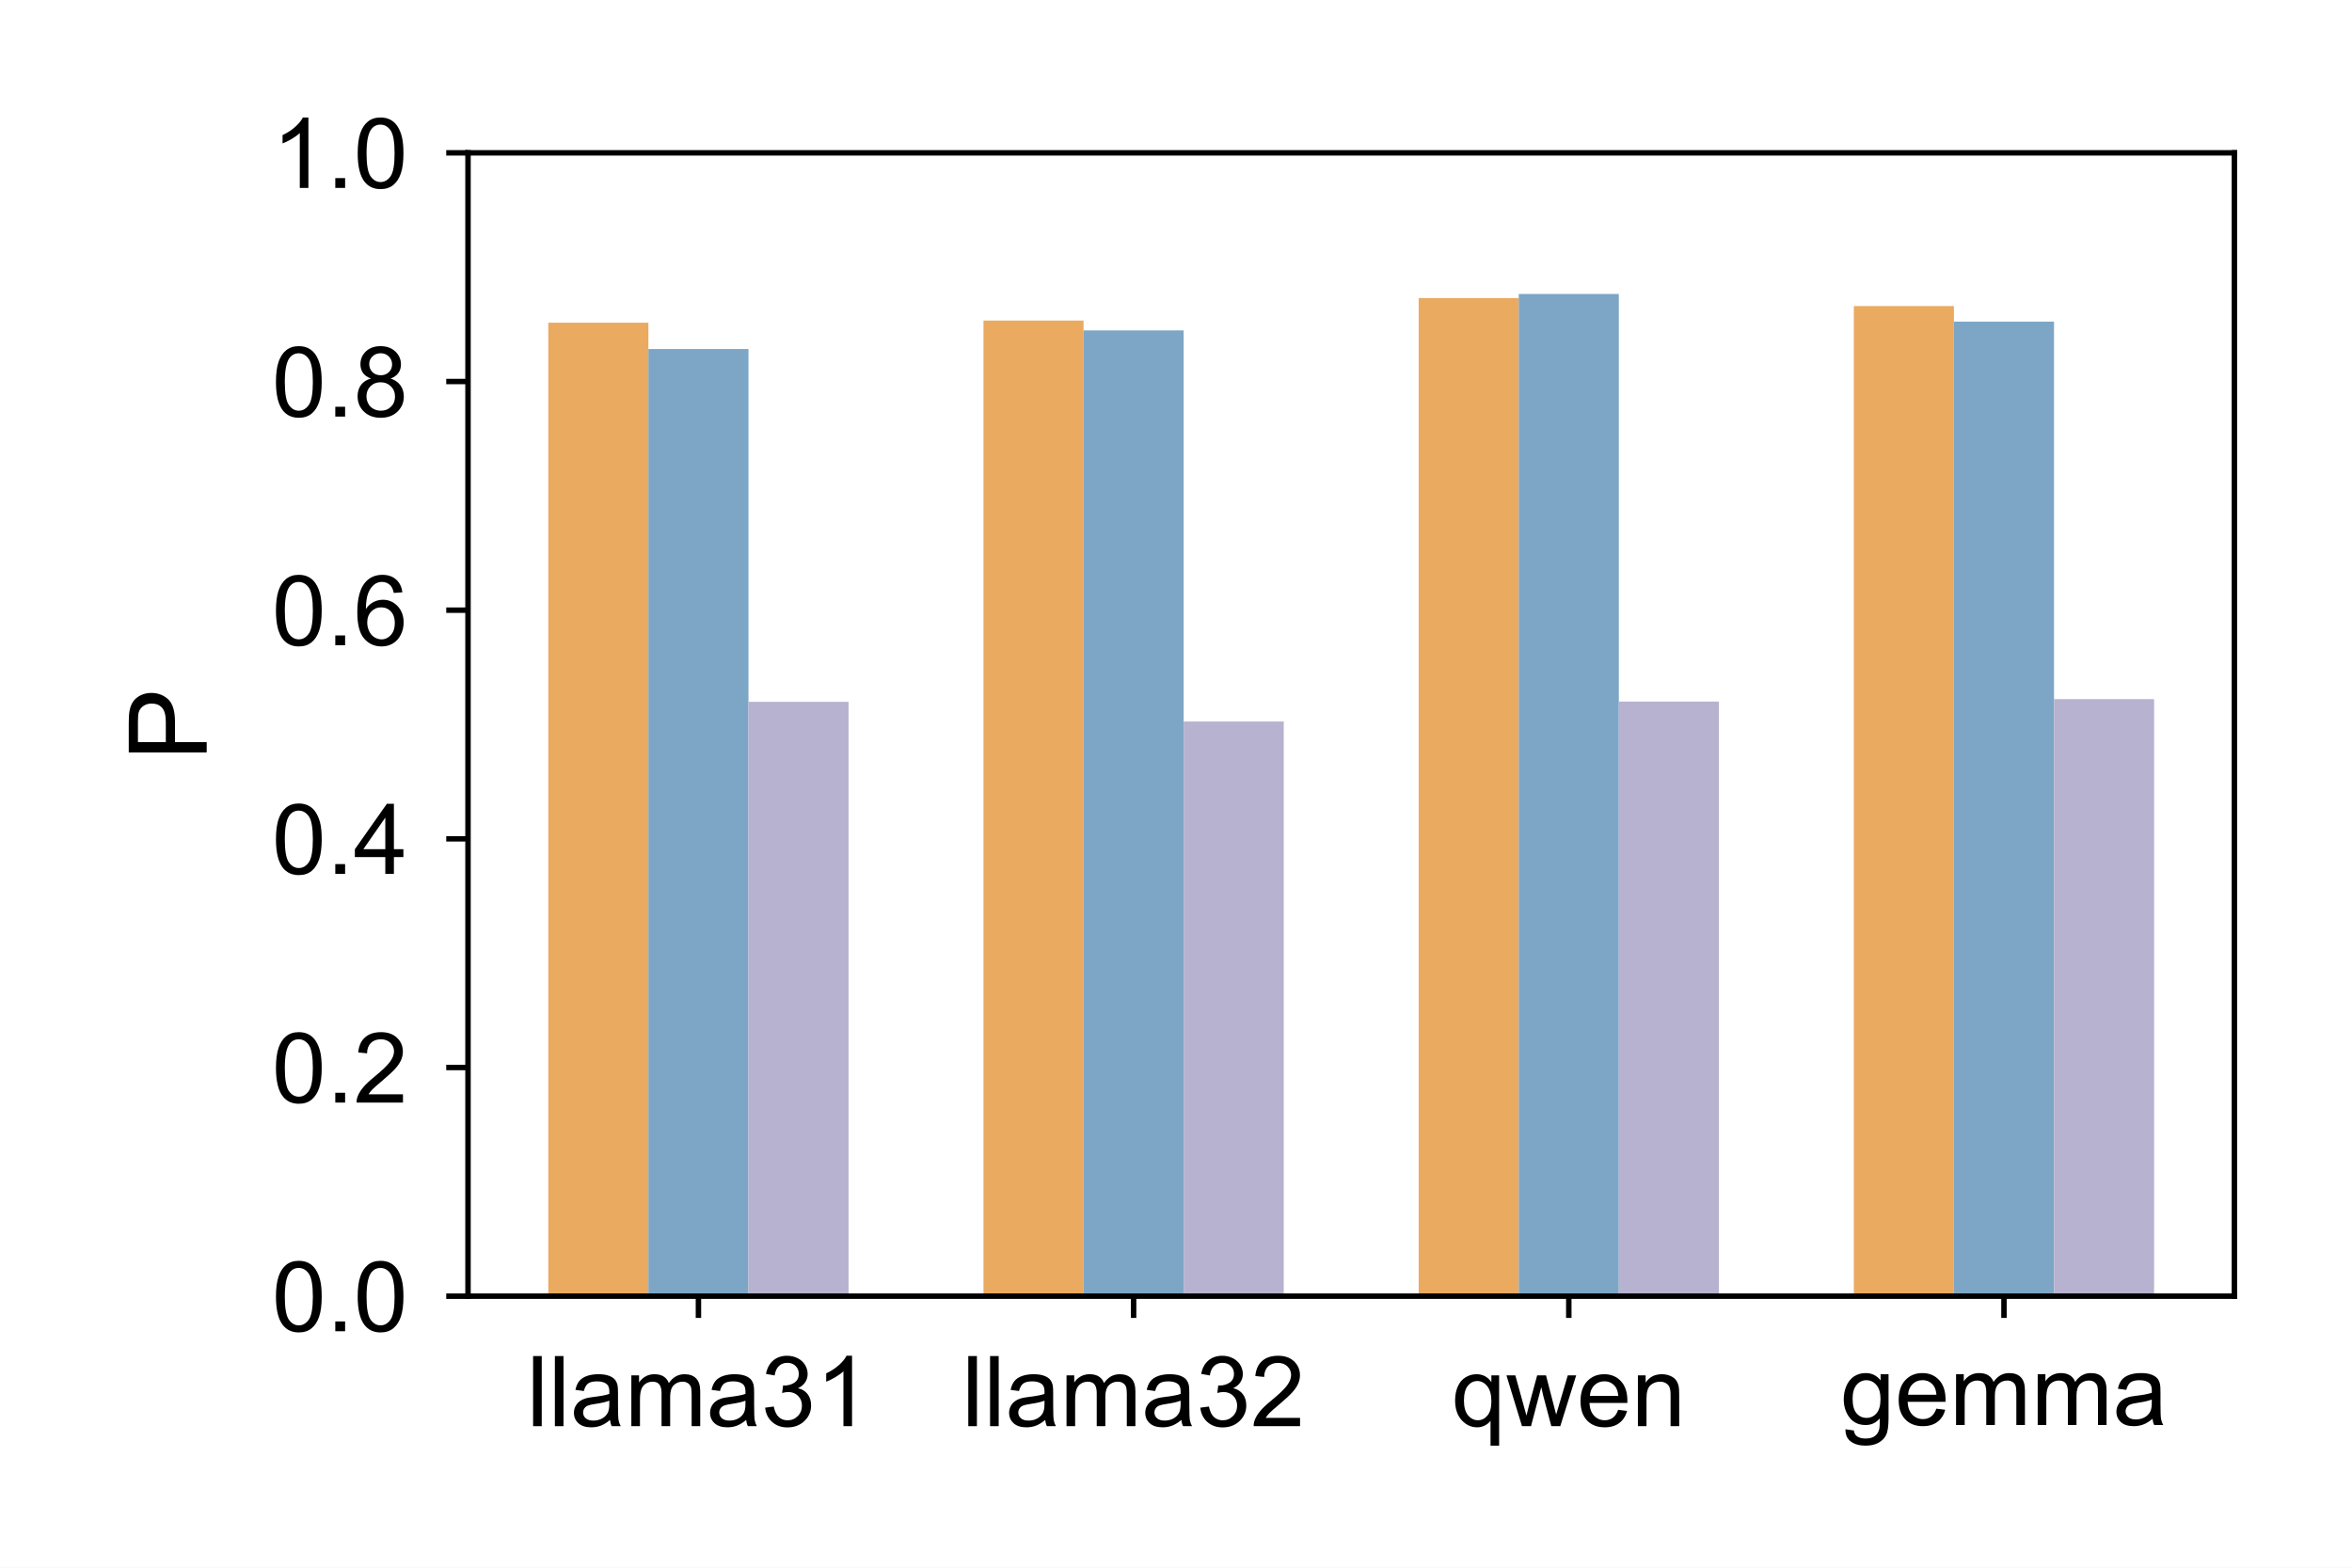
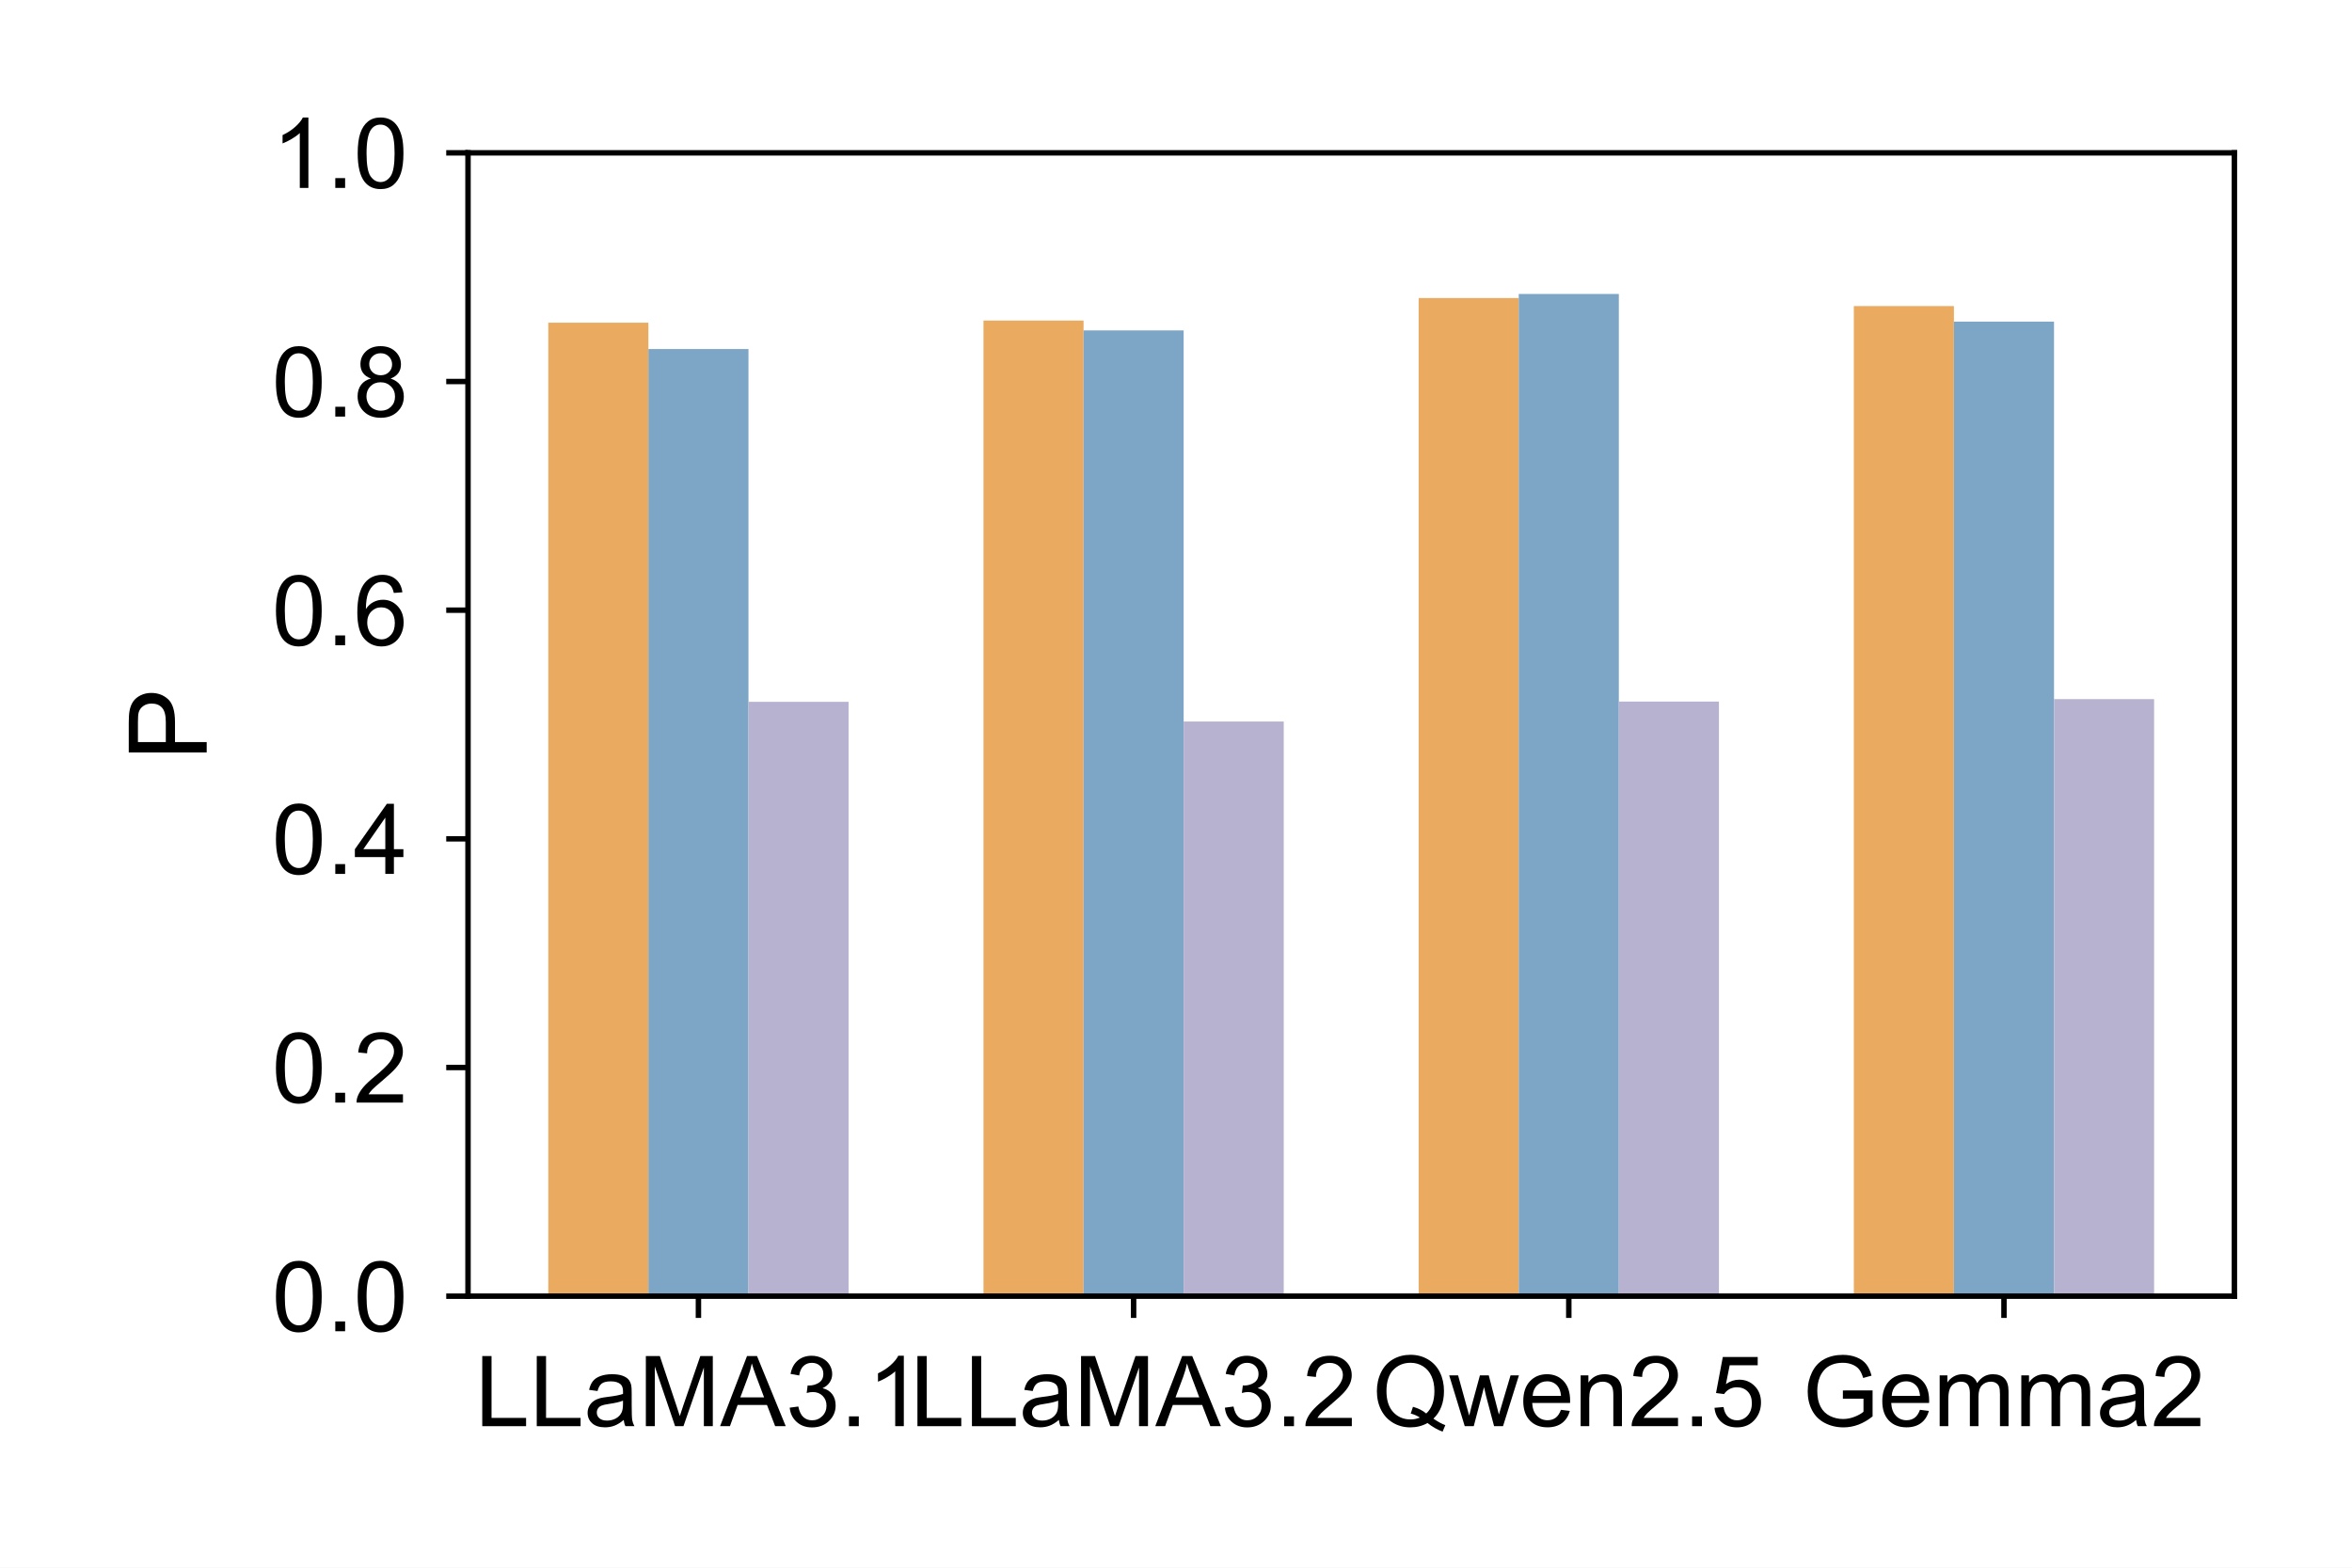
<svg xmlns="http://www.w3.org/2000/svg" xmlns:xlink="http://www.w3.org/1999/xlink" width="216pt" height="144pt" viewBox="0 0 216 144" version="1.1">
  <defs>
    <style type="text/css">*{stroke-linejoin: round; stroke-linecap: butt}</style>
  </defs>
  <g id="figure_1">
    <g id="patch_1">
      <path d="M 0 144  L 216 144  L 216 0  L 0 0  z " style="fill: #ffffff" />
    </g>
    <g id="axes_1">
      <g id="patch_2">
        <path d="M 42.98 119.06  L 205.2 119.06  L 205.2 14.04  L 42.98 14.04  z " style="fill: #ffffff" />
      </g>
      <g id="patch_3">
-         <path d="M 50.354 119.06  L 59.546 119.06  L 59.546 29.64  L 50.354 29.64  z " clip-path="url(#pb2148afb2d)" style="fill: #eaaa60" />
+         <path d="M 50.354 119.06  L 59.546 119.06  L 59.546 29.64  L 50.354 29.64  z " clip-path="url(#p637b7a16ba)" style="fill: #eaaa60" />
      </g>
      <g id="patch_4">
-         <path d="M 90.319 119.06  L 99.511 119.06  L 99.511 29.447  L 90.319 29.447  z " clip-path="url(#pb2148afb2d)" style="fill: #eaaa60" />
+         <path d="M 90.319 119.06  L 99.511 119.06  L 99.511 29.447  L 90.319 29.447  z " clip-path="url(#p637b7a16ba)" style="fill: #eaaa60" />
      </g>
      <g id="patch_5">
-         <path d="M 130.285 119.06  L 139.477 119.06  L 139.477 27.375  L 130.285 27.375  z " clip-path="url(#pb2148afb2d)" style="fill: #eaaa60" />
+         <path d="M 130.285 119.06  L 139.477 119.06  L 139.477 27.375  L 130.285 27.375  z " clip-path="url(#p637b7a16ba)" style="fill: #eaaa60" />
      </g>
      <g id="patch_6">
-         <path d="M 170.25 119.06  L 179.442 119.06  L 179.442 28.115  L 170.25 28.115  z " clip-path="url(#pb2148afb2d)" style="fill: #eaaa60" />
+         <path d="M 170.25 119.06  L 179.442 119.06  L 179.442 28.115  L 170.25 28.115  z " clip-path="url(#p637b7a16ba)" style="fill: #eaaa60" />
      </g>
      <g id="patch_7">
-         <path d="M 59.546 119.06  L 68.738 119.06  L 68.738 32.059  L 59.546 32.059  z " clip-path="url(#pb2148afb2d)" style="fill: #7da6c6" />
+         <path d="M 59.546 119.06  L 68.738 119.06  L 68.738 32.059  L 59.546 32.059  z " clip-path="url(#p637b7a16ba)" style="fill: #7da6c6" />
      </g>
      <g id="patch_8">
-         <path d="M 99.511 119.06  L 108.703 119.06  L 108.703 30.351  L 99.511 30.351  z " clip-path="url(#pb2148afb2d)" style="fill: #7da6c6" />
+         <path d="M 99.511 119.06  L 108.703 119.06  L 108.703 30.351  L 99.511 30.351  z " clip-path="url(#p637b7a16ba)" style="fill: #7da6c6" />
      </g>
      <g id="patch_9">
-         <path d="M 139.477 119.06  L 148.669 119.06  L 148.669 27.005  L 139.477 27.005  z " clip-path="url(#pb2148afb2d)" style="fill: #7da6c6" />
+         <path d="M 139.477 119.06  L 148.669 119.06  L 148.669 27.005  L 139.477 27.005  z " clip-path="url(#p637b7a16ba)" style="fill: #7da6c6" />
      </g>
      <g id="patch_10">
-         <path d="M 179.442 119.06  L 188.634 119.06  L 188.634 29.545  L 179.442 29.545  z " clip-path="url(#pb2148afb2d)" style="fill: #7da6c6" />
+         <path d="M 179.442 119.06  L 188.634 119.06  L 188.634 29.545  L 179.442 29.545  z " clip-path="url(#p637b7a16ba)" style="fill: #7da6c6" />
      </g>
      <g id="patch_11">
-         <path d="M 68.738 119.06  L 77.93 119.06  L 77.93 64.464  L 68.738 64.464  z " clip-path="url(#pb2148afb2d)" style="fill: #b7b2d0" />
+         <path d="M 68.738 119.06  L 77.93 119.06  L 77.93 64.464  L 68.738 64.464  z " clip-path="url(#p637b7a16ba)" style="fill: #b7b2d0" />
      </g>
      <g id="patch_12">
-         <path d="M 108.703 119.06  L 117.895 119.06  L 117.895 66.276  L 108.703 66.276  z " clip-path="url(#pb2148afb2d)" style="fill: #b7b2d0" />
+         <path d="M 108.703 119.06  L 117.895 119.06  L 117.895 66.276  L 108.703 66.276  z " clip-path="url(#p637b7a16ba)" style="fill: #b7b2d0" />
      </g>
      <g id="patch_13">
-         <path d="M 148.669 119.06  L 157.861 119.06  L 157.861 64.445  L 148.669 64.445  z " clip-path="url(#pb2148afb2d)" style="fill: #b7b2d0" />
+         <path d="M 148.669 119.06  L 157.861 119.06  L 157.861 64.445  L 148.669 64.445  z " clip-path="url(#p637b7a16ba)" style="fill: #b7b2d0" />
      </g>
      <g id="patch_14">
-         <path d="M 188.634 119.06  L 197.826 119.06  L 197.826 64.22  L 188.634 64.22  z " clip-path="url(#pb2148afb2d)" style="fill: #b7b2d0" />
+         <path d="M 188.634 119.06  L 197.826 119.06  L 197.826 64.22  L 188.634 64.22  z " clip-path="url(#p637b7a16ba)" style="fill: #b7b2d0" />
      </g>
      <g id="matplotlib.axis_1">
        <g id="xtick_1">
          <g id="line2d_1">
            <defs>
-               <path id="mcaa8eba01c" d="M 0 0  L 0 2  " style="stroke: #000000; stroke-width: 0.5" />
+               <path id="m341634def6" d="M 0 0  L 0 2  " style="stroke: #000000; stroke-width: 0.5" />
            </defs>
            <g>
-               <use xlink:href="#mcaa8eba01c" x="64.142" y="119.06" style="stroke: #000000; stroke-width: 0.5" />
+               <use xlink:href="#m341634def6" x="64.142" y="119.06" style="stroke: #000000; stroke-width: 0.5" />
            </g>
          </g>
          <g id="text_1">
-             <g transform="translate(48.384 131.002) scale(0.09 -0.09)">
-               <defs>
-                 <path id="ArialMT-6c" d="M 409 0  L 409 4581  L 972 4581  L 972 0  L 409 0  z " transform="scale(0.015625)" />
+             <g transform="translate(43.62947 131.002) scale(0.09 -0.09)">
+               <defs>
+                 <path id="ArialMT-4c" d="M 469 0  L 469 4581  L 1075 4581  L 1075 541  L 3331 541  L 3331 0  L 469 0  z " transform="scale(0.015625)" />
                <path id="ArialMT-61" d="M 2588 409  Q 2275 144 1986 34  Q 1697 -75 1366 -75  Q 819 -75 525 192  Q 231 459 231 875  Q 231 1119 342 1320  Q 453 1522 633 1644  Q 813 1766 1038 1828  Q 1203 1872 1538 1913  Q 2219 1994 2541 2106  Q 2544 2222 2544 2253  Q 2544 2597 2384 2738  Q 2169 2928 1744 2928  Q 1347 2928 1158 2789  Q 969 2650 878 2297  L 328 2372  Q 403 2725 575 2942  Q 747 3159 1072 3276  Q 1397 3394 1825 3394  Q 2250 3394 2515 3294  Q 2781 3194 2906 3042  Q 3031 2891 3081 2659  Q 3109 2516 3109 2141  L 3109 1391  Q 3109 606 3145 398  Q 3181 191 3288 0  L 2700 0  Q 2613 175 2588 409  z M 2541 1666  Q 2234 1541 1622 1453  Q 1275 1403 1131 1340  Q 988 1278 909 1158  Q 831 1038 831 891  Q 831 666 1001 516  Q 1172 366 1500 366  Q 1825 366 2078 508  Q 2331 650 2450 897  Q 2541 1088 2541 1459  L 2541 1666  z " transform="scale(0.015625)" />
-                 <path id="ArialMT-6d" d="M 422 0  L 422 3319  L 925 3319  L 925 2853  Q 1081 3097 1340 3245  Q 1600 3394 1931 3394  Q 2300 3394 2536 3241  Q 2772 3088 2869 2813  Q 3263 3394 3894 3394  Q 4388 3394 4653 3120  Q 4919 2847 4919 2278  L 4919 0  L 4359 0  L 4359 2091  Q 4359 2428 4304 2576  Q 4250 2725 4106 2815  Q 3963 2906 3769 2906  Q 3419 2906 3187 2673  Q 2956 2441 2956 1928  L 2956 0  L 2394 0  L 2394 2156  Q 2394 2531 2256 2718  Q 2119 2906 1806 2906  Q 1569 2906 1367 2781  Q 1166 2656 1075 2415  Q 984 2175 984 1722  L 984 0  L 422 0  z " transform="scale(0.015625)" />
+                 <path id="ArialMT-4d" d="M 475 0  L 475 4581  L 1388 4581  L 2472 1338  Q 2622 884 2691 659  Q 2769 909 2934 1394  L 4031 4581  L 4847 4581  L 4847 0  L 4263 0  L 4263 3834  L 2931 0  L 2384 0  L 1059 3900  L 1059 0  L 475 0  z " transform="scale(0.015625)" />
+                 <path id="ArialMT-41" d="M -9 0  L 1750 4581  L 2403 4581  L 4278 0  L 3588 0  L 3053 1388  L 1138 1388  L 634 0  L -9 0  z M 1313 1881  L 2866 1881  L 2388 3150  Q 2169 3728 2063 4100  Q 1975 3659 1816 3225  L 1313 1881  z " transform="scale(0.015625)" />
                <path id="ArialMT-33" d="M 269 1209  L 831 1284  Q 928 806 1161 595  Q 1394 384 1728 384  Q 2125 384 2398 659  Q 2672 934 2672 1341  Q 2672 1728 2419 1979  Q 2166 2231 1775 2231  Q 1616 2231 1378 2169  L 1441 2663  Q 1497 2656 1531 2656  Q 1891 2656 2178 2843  Q 2466 3031 2466 3422  Q 2466 3731 2256 3934  Q 2047 4138 1716 4138  Q 1388 4138 1169 3931  Q 950 3725 888 3313  L 325 3413  Q 428 3978 793 4289  Q 1159 4600 1703 4600  Q 2078 4600 2393 4439  Q 2709 4278 2876 4000  Q 3044 3722 3044 3409  Q 3044 3113 2884 2869  Q 2725 2625 2413 2481  Q 2819 2388 3044 2092  Q 3269 1797 3269 1353  Q 3269 753 2831 336  Q 2394 -81 1725 -81  Q 1122 -81 723 278  Q 325 638 269 1209  z " transform="scale(0.015625)" />
+                 <path id="ArialMT-2e" d="M 581 0  L 581 641  L 1222 641  L 1222 0  L 581 0  z " transform="scale(0.015625)" />
                <path id="ArialMT-31" d="M 2384 0  L 1822 0  L 1822 3584  Q 1619 3391 1289 3197  Q 959 3003 697 2906  L 697 3450  Q 1169 3672 1522 3987  Q 1875 4303 2022 4600  L 2384 4600  L 2384 0  z " transform="scale(0.015625)" />
              </defs>
-               <use xlink:href="#ArialMT-6c" />
-               <use xlink:href="#ArialMT-6c" transform="translate(22.2168 0)" />
-               <use xlink:href="#ArialMT-61" transform="translate(44.43359 0)" />
-               <use xlink:href="#ArialMT-6d" transform="translate(100.0488 0)" />
-               <use xlink:href="#ArialMT-61" transform="translate(183.3496 0)" />
-               <use xlink:href="#ArialMT-33" transform="translate(238.9648 0)" />
-               <use xlink:href="#ArialMT-31" transform="translate(294.5801 0)" />
+               <use xlink:href="#ArialMT-4c" />
+               <use xlink:href="#ArialMT-4c" transform="translate(55.61523 0)" />
+               <use xlink:href="#ArialMT-61" transform="translate(111.2305 0)" />
+               <use xlink:href="#ArialMT-4d" transform="translate(166.8457 0)" />
+               <use xlink:href="#ArialMT-41" transform="translate(250.1465 0)" />
+               <use xlink:href="#ArialMT-33" transform="translate(316.8457 0)" />
+               <use xlink:href="#ArialMT-2e" transform="translate(372.4609 0)" />
+               <use xlink:href="#ArialMT-31" transform="translate(400.2441 0)" />
            </g>
          </g>
        </g>
        <g id="xtick_2">
          <g id="line2d_2">
            <g>
-               <use xlink:href="#mcaa8eba01c" x="104.107" y="119.06" style="stroke: #000000; stroke-width: 0.5" />
+               <use xlink:href="#m341634def6" x="104.107" y="119.06" style="stroke: #000000; stroke-width: 0.5" />
            </g>
          </g>
          <g id="text_2">
-             <g transform="translate(88.34951 131.002) scale(0.09 -0.09)">
+             <g transform="translate(83.59498 131.002) scale(0.09 -0.09)">
              <defs>
                <path id="ArialMT-32" d="M 3222 541  L 3222 0  L 194 0  Q 188 203 259 391  Q 375 700 629 1000  Q 884 1300 1366 1694  Q 2113 2306 2375 2664  Q 2638 3022 2638 3341  Q 2638 3675 2398 3904  Q 2159 4134 1775 4134  Q 1369 4134 1125 3890  Q 881 3647 878 3216  L 300 3275  Q 359 3922 746 4261  Q 1134 4600 1788 4600  Q 2447 4600 2831 4234  Q 3216 3869 3216 3328  Q 3216 3053 3103 2787  Q 2991 2522 2730 2228  Q 2469 1934 1863 1422  Q 1356 997 1212 845  Q 1069 694 975 541  L 3222 541  z " transform="scale(0.015625)" />
              </defs>
-               <use xlink:href="#ArialMT-6c" />
-               <use xlink:href="#ArialMT-6c" transform="translate(22.2168 0)" />
-               <use xlink:href="#ArialMT-61" transform="translate(44.43359 0)" />
-               <use xlink:href="#ArialMT-6d" transform="translate(100.0488 0)" />
-               <use xlink:href="#ArialMT-61" transform="translate(183.3496 0)" />
-               <use xlink:href="#ArialMT-33" transform="translate(238.9648 0)" />
-               <use xlink:href="#ArialMT-32" transform="translate(294.5801 0)" />
+               <use xlink:href="#ArialMT-4c" />
+               <use xlink:href="#ArialMT-4c" transform="translate(55.61523 0)" />
+               <use xlink:href="#ArialMT-61" transform="translate(111.2305 0)" />
+               <use xlink:href="#ArialMT-4d" transform="translate(166.8457 0)" />
+               <use xlink:href="#ArialMT-41" transform="translate(250.1465 0)" />
+               <use xlink:href="#ArialMT-33" transform="translate(316.8457 0)" />
+               <use xlink:href="#ArialMT-2e" transform="translate(372.4609 0)" />
+               <use xlink:href="#ArialMT-32" transform="translate(400.2441 0)" />
            </g>
          </g>
        </g>
        <g id="xtick_3">
          <g id="line2d_3">
            <g>
-               <use xlink:href="#mcaa8eba01c" x="144.073" y="119.06" style="stroke: #000000; stroke-width: 0.5" />
+               <use xlink:href="#m341634def6" x="144.073" y="119.06" style="stroke: #000000; stroke-width: 0.5" />
            </g>
          </g>
          <g id="text_3">
-             <g transform="translate(133.3156 131.002) scale(0.09 -0.09)">
-               <defs>
-                 <path id="ArialMT-71" d="M 2538 -1272  L 2538 353  Q 2406 169 2170 47  Q 1934 -75 1669 -75  Q 1078 -75 651 397  Q 225 869 225 1691  Q 225 2191 398 2587  Q 572 2984 901 3189  Q 1231 3394 1625 3394  Q 2241 3394 2594 2875  L 2594 3319  L 3100 3319  L 3100 -1272  L 2538 -1272  z M 803 1669  Q 803 1028 1072 708  Q 1341 388 1716 388  Q 2075 388 2334 692  Q 2594 997 2594 1619  Q 2594 2281 2320 2615  Q 2047 2950 1678 2950  Q 1313 2950 1058 2639  Q 803 2328 803 1669  z " transform="scale(0.015625)" />
+             <g transform="translate(126.0629 131.002) scale(0.09 -0.09)">
+               <defs>
+                 <path id="ArialMT-51" d="M 3966 491  Q 4388 200 4744 66  L 4566 -356  Q 4072 -178 3581 206  Q 3072 -78 2456 -78  Q 1834 -78 1328 222  Q 822 522 548 1065  Q 275 1609 275 2291  Q 275 2969 550 3525  Q 825 4081 1333 4372  Q 1841 4663 2469 4663  Q 3103 4663 3612 4361  Q 4122 4059 4389 3517  Q 4656 2975 4656 2294  Q 4656 1728 4484 1276  Q 4313 825 3966 491  z M 2631 1266  Q 3156 1119 3497 828  Q 4031 1316 4031 2294  Q 4031 2850 3842 3265  Q 3653 3681 3289 3911  Q 2925 4141 2472 4141  Q 1794 4141 1347 3677  Q 900 3213 900 2291  Q 900 1397 1342 919  Q 1784 441 2472 441  Q 2797 441 3084 563  Q 2800 747 2484 825  L 2631 1266  z " transform="scale(0.015625)" />
                <path id="ArialMT-77" d="M 1034 0  L 19 3319  L 600 3319  L 1128 1403  L 1325 691  Q 1338 744 1497 1375  L 2025 3319  L 2603 3319  L 3100 1394  L 3266 759  L 3456 1400  L 4025 3319  L 4572 3319  L 3534 0  L 2950 0  L 2422 1988  L 2294 2553  L 1622 0  L 1034 0  z " transform="scale(0.015625)" />
                <path id="ArialMT-65" d="M 2694 1069  L 3275 997  Q 3138 488 2766 206  Q 2394 -75 1816 -75  Q 1088 -75 661 373  Q 234 822 234 1631  Q 234 2469 665 2931  Q 1097 3394 1784 3394  Q 2450 3394 2872 2941  Q 3294 2488 3294 1666  Q 3294 1616 3291 1516  L 816 1516  Q 847 969 1125 678  Q 1403 388 1819 388  Q 2128 388 2347 550  Q 2566 713 2694 1069  z M 847 1978  L 2700 1978  Q 2663 2397 2488 2606  Q 2219 2931 1791 2931  Q 1403 2931 1139 2672  Q 875 2413 847 1978  z " transform="scale(0.015625)" />
                <path id="ArialMT-6e" d="M 422 0  L 422 3319  L 928 3319  L 928 2847  Q 1294 3394 1984 3394  Q 2284 3394 2536 3286  Q 2788 3178 2913 3003  Q 3038 2828 3088 2588  Q 3119 2431 3119 2041  L 3119 0  L 2556 0  L 2556 2019  Q 2556 2363 2490 2533  Q 2425 2703 2258 2804  Q 2091 2906 1866 2906  Q 1506 2906 1245 2678  Q 984 2450 984 1813  L 984 0  L 422 0  z " transform="scale(0.015625)" />
-               </defs>
-               <use xlink:href="#ArialMT-71" />
-               <use xlink:href="#ArialMT-77" transform="translate(55.61523 0)" />
-               <use xlink:href="#ArialMT-65" transform="translate(127.832 0)" />
-               <use xlink:href="#ArialMT-6e" transform="translate(183.4473 0)" />
+                 <path id="ArialMT-35" d="M 266 1200  L 856 1250  Q 922 819 1161 601  Q 1400 384 1738 384  Q 2144 384 2425 690  Q 2706 997 2706 1503  Q 2706 1984 2436 2262  Q 2166 2541 1728 2541  Q 1456 2541 1237 2417  Q 1019 2294 894 2097  L 366 2166  L 809 4519  L 3088 4519  L 3088 3981  L 1259 3981  L 1013 2750  Q 1425 3038 1878 3038  Q 2478 3038 2890 2622  Q 3303 2206 3303 1553  Q 3303 931 2941 478  Q 2500 -78 1738 -78  Q 1113 -78 717 272  Q 322 622 266 1200  z " transform="scale(0.015625)" />
+               </defs>
+               <use xlink:href="#ArialMT-51" />
+               <use xlink:href="#ArialMT-77" transform="translate(77.7832 0)" />
+               <use xlink:href="#ArialMT-65" transform="translate(150 0)" />
+               <use xlink:href="#ArialMT-6e" transform="translate(205.6152 0)" />
+               <use xlink:href="#ArialMT-32" transform="translate(261.2305 0)" />
+               <use xlink:href="#ArialMT-2e" transform="translate(316.8457 0)" />
+               <use xlink:href="#ArialMT-35" transform="translate(344.6289 0)" />
            </g>
          </g>
        </g>
        <g id="xtick_4">
          <g id="line2d_4">
            <g>
-               <use xlink:href="#mcaa8eba01c" x="184.038" y="119.06" style="stroke: #000000; stroke-width: 0.5" />
+               <use xlink:href="#m341634def6" x="184.038" y="119.06" style="stroke: #000000; stroke-width: 0.5" />
            </g>
          </g>
          <g id="text_4">
-             <g transform="translate(169.0343 130.8966) scale(0.09 -0.09)">
-               <defs>
-                 <path id="ArialMT-67" d="M 319 -275  L 866 -356  Q 900 -609 1056 -725  Q 1266 -881 1628 -881  Q 2019 -881 2231 -725  Q 2444 -569 2519 -288  Q 2563 -116 2559 434  Q 2191 0 1641 0  Q 956 0 581 494  Q 206 988 206 1678  Q 206 2153 378 2554  Q 550 2956 876 3175  Q 1203 3394 1644 3394  Q 2231 3394 2613 2919  L 2613 3319  L 3131 3319  L 3131 450  Q 3131 -325 2973 -648  Q 2816 -972 2473 -1159  Q 2131 -1347 1631 -1347  Q 1038 -1347 672 -1080  Q 306 -813 319 -275  z M 784 1719  Q 784 1066 1043 766  Q 1303 466 1694 466  Q 2081 466 2343 764  Q 2606 1063 2606 1700  Q 2606 2309 2336 2618  Q 2066 2928 1684 2928  Q 1309 2928 1046 2623  Q 784 2319 784 1719  z " transform="scale(0.015625)" />
-               </defs>
-               <use xlink:href="#ArialMT-67" />
-               <use xlink:href="#ArialMT-65" transform="translate(55.61523 0)" />
-               <use xlink:href="#ArialMT-6d" transform="translate(111.2305 0)" />
-               <use xlink:href="#ArialMT-6d" transform="translate(194.5312 0)" />
-               <use xlink:href="#ArialMT-61" transform="translate(277.832 0)" />
+             <g transform="translate(165.5341 131.002) scale(0.09 -0.09)">
+               <defs>
+                 <path id="ArialMT-47" d="M 2638 1797  L 2638 2334  L 4578 2338  L 4578 638  Q 4131 281 3656 101  Q 3181 -78 2681 -78  Q 2006 -78 1454 211  Q 903 500 622 1047  Q 341 1594 341 2269  Q 341 2938 620 3517  Q 900 4097 1425 4378  Q 1950 4659 2634 4659  Q 3131 4659 3532 4498  Q 3934 4338 4162 4050  Q 4391 3763 4509 3300  L 3963 3150  Q 3859 3500 3706 3700  Q 3553 3900 3268 4020  Q 2984 4141 2638 4141  Q 2222 4141 1919 4014  Q 1616 3888 1430 3681  Q 1244 3475 1141 3228  Q 966 2803 966 2306  Q 966 1694 1177 1281  Q 1388 869 1791 669  Q 2194 469 2647 469  Q 3041 469 3416 620  Q 3791 772 3984 944  L 3984 1797  L 2638 1797  z " transform="scale(0.015625)" />
+                 <path id="ArialMT-6d" d="M 422 0  L 422 3319  L 925 3319  L 925 2853  Q 1081 3097 1340 3245  Q 1600 3394 1931 3394  Q 2300 3394 2536 3241  Q 2772 3088 2869 2813  Q 3263 3394 3894 3394  Q 4388 3394 4653 3120  Q 4919 2847 4919 2278  L 4919 0  L 4359 0  L 4359 2091  Q 4359 2428 4304 2576  Q 4250 2725 4106 2815  Q 3963 2906 3769 2906  Q 3419 2906 3187 2673  Q 2956 2441 2956 1928  L 2956 0  L 2394 0  L 2394 2156  Q 2394 2531 2256 2718  Q 2119 2906 1806 2906  Q 1569 2906 1367 2781  Q 1166 2656 1075 2415  Q 984 2175 984 1722  L 984 0  L 422 0  z " transform="scale(0.015625)" />
+               </defs>
+               <use xlink:href="#ArialMT-47" />
+               <use xlink:href="#ArialMT-65" transform="translate(77.7832 0)" />
+               <use xlink:href="#ArialMT-6d" transform="translate(133.3984 0)" />
+               <use xlink:href="#ArialMT-6d" transform="translate(216.6992 0)" />
+               <use xlink:href="#ArialMT-61" transform="translate(300 0)" />
+               <use xlink:href="#ArialMT-32" transform="translate(355.6152 0)" />
            </g>
          </g>
        </g>
      </g>
      <g id="matplotlib.axis_2">
        <g id="ytick_1">
          <g id="line2d_5">
            <defs>
-               <path id="m47efe4aec1" d="M 0 0  L -2 0  " style="stroke: #000000; stroke-width: 0.5" />
+               <path id="m7050a6deda" d="M 0 0  L -2 0  " style="stroke: #000000; stroke-width: 0.5" />
            </defs>
            <g>
-               <use xlink:href="#m47efe4aec1" x="42.98" y="119.06" style="stroke: #000000; stroke-width: 0.5" />
+               <use xlink:href="#m7050a6deda" x="42.98" y="119.06" style="stroke: #000000; stroke-width: 0.5" />
            </g>
          </g>
          <g id="text_5">
            <g transform="translate(24.97 122.281) scale(0.09 -0.09)">
              <defs>
                <path id="ArialMT-30" d="M 266 2259  Q 266 3072 433 3567  Q 600 4063 929 4331  Q 1259 4600 1759 4600  Q 2128 4600 2406 4451  Q 2684 4303 2865 4023  Q 3047 3744 3150 3342  Q 3253 2941 3253 2259  Q 3253 1453 3087 958  Q 2922 463 2592 192  Q 2263 -78 1759 -78  Q 1097 -78 719 397  Q 266 969 266 2259  z M 844 2259  Q 844 1131 1108 757  Q 1372 384 1759 384  Q 2147 384 2411 759  Q 2675 1134 2675 2259  Q 2675 3391 2411 3762  Q 2147 4134 1753 4134  Q 1366 4134 1134 3806  Q 844 3388 844 2259  z " transform="scale(0.015625)" />
-                 <path id="ArialMT-2e" d="M 581 0  L 581 641  L 1222 641  L 1222 0  L 581 0  z " transform="scale(0.015625)" />
              </defs>
              <use xlink:href="#ArialMT-30" />
              <use xlink:href="#ArialMT-2e" transform="translate(55.61523 0)" />
              <use xlink:href="#ArialMT-30" transform="translate(83.39844 0)" />
            </g>
          </g>
        </g>
        <g id="ytick_2">
          <g id="line2d_6">
            <g>
-               <use xlink:href="#m47efe4aec1" x="42.98" y="98.056" style="stroke: #000000; stroke-width: 0.5" />
+               <use xlink:href="#m7050a6deda" x="42.98" y="98.056" style="stroke: #000000; stroke-width: 0.5" />
            </g>
          </g>
          <g id="text_6">
            <g transform="translate(24.97 101.277) scale(0.09 -0.09)">
              <use xlink:href="#ArialMT-30" />
              <use xlink:href="#ArialMT-2e" transform="translate(55.61523 0)" />
              <use xlink:href="#ArialMT-32" transform="translate(83.39844 0)" />
            </g>
          </g>
        </g>
        <g id="ytick_3">
          <g id="line2d_7">
            <g>
-               <use xlink:href="#m47efe4aec1" x="42.98" y="77.052" style="stroke: #000000; stroke-width: 0.5" />
+               <use xlink:href="#m7050a6deda" x="42.98" y="77.052" style="stroke: #000000; stroke-width: 0.5" />
            </g>
          </g>
          <g id="text_7">
            <g transform="translate(24.97 80.27302) scale(0.09 -0.09)">
              <defs>
                <path id="ArialMT-34" d="M 2069 0  L 2069 1097  L 81 1097  L 81 1613  L 2172 4581  L 2631 4581  L 2631 1613  L 3250 1613  L 3250 1097  L 2631 1097  L 2631 0  L 2069 0  z M 2069 1613  L 2069 3678  L 634 1613  L 2069 1613  z " transform="scale(0.015625)" />
              </defs>
              <use xlink:href="#ArialMT-30" />
              <use xlink:href="#ArialMT-2e" transform="translate(55.61523 0)" />
              <use xlink:href="#ArialMT-34" transform="translate(83.39844 0)" />
            </g>
          </g>
        </g>
        <g id="ytick_4">
          <g id="line2d_8">
            <g>
-               <use xlink:href="#m47efe4aec1" x="42.98" y="56.048" style="stroke: #000000; stroke-width: 0.5" />
+               <use xlink:href="#m7050a6deda" x="42.98" y="56.048" style="stroke: #000000; stroke-width: 0.5" />
            </g>
          </g>
          <g id="text_8">
            <g transform="translate(24.97 59.26902) scale(0.09 -0.09)">
              <defs>
                <path id="ArialMT-36" d="M 3184 3459  L 2625 3416  Q 2550 3747 2413 3897  Q 2184 4138 1850 4138  Q 1581 4138 1378 3988  Q 1113 3794 959 3422  Q 806 3050 800 2363  Q 1003 2672 1297 2822  Q 1591 2972 1913 2972  Q 2475 2972 2870 2558  Q 3266 2144 3266 1488  Q 3266 1056 3080 686  Q 2894 316 2569 119  Q 2244 -78 1831 -78  Q 1128 -78 684 439  Q 241 956 241 2144  Q 241 3472 731 4075  Q 1159 4600 1884 4600  Q 2425 4600 2770 4297  Q 3116 3994 3184 3459  z M 888 1484  Q 888 1194 1011 928  Q 1134 663 1356 523  Q 1578 384 1822 384  Q 2178 384 2434 671  Q 2691 959 2691 1453  Q 2691 1928 2437 2201  Q 2184 2475 1800 2475  Q 1419 2475 1153 2201  Q 888 1928 888 1484  z " transform="scale(0.015625)" />
              </defs>
              <use xlink:href="#ArialMT-30" />
              <use xlink:href="#ArialMT-2e" transform="translate(55.61523 0)" />
              <use xlink:href="#ArialMT-36" transform="translate(83.39844 0)" />
            </g>
          </g>
        </g>
        <g id="ytick_5">
          <g id="line2d_9">
            <g>
-               <use xlink:href="#m47efe4aec1" x="42.98" y="35.044" style="stroke: #000000; stroke-width: 0.5" />
+               <use xlink:href="#m7050a6deda" x="42.98" y="35.044" style="stroke: #000000; stroke-width: 0.5" />
            </g>
          </g>
          <g id="text_9">
            <g transform="translate(24.97 38.26502) scale(0.09 -0.09)">
              <defs>
                <path id="ArialMT-38" d="M 1131 2484  Q 781 2613 612 2850  Q 444 3088 444 3419  Q 444 3919 803 4259  Q 1163 4600 1759 4600  Q 2359 4600 2725 4251  Q 3091 3903 3091 3403  Q 3091 3084 2923 2848  Q 2756 2613 2416 2484  Q 2838 2347 3058 2040  Q 3278 1734 3278 1309  Q 3278 722 2862 322  Q 2447 -78 1769 -78  Q 1091 -78 675 323  Q 259 725 259 1325  Q 259 1772 486 2073  Q 713 2375 1131 2484  z M 1019 3438  Q 1019 3113 1228 2906  Q 1438 2700 1772 2700  Q 2097 2700 2305 2904  Q 2513 3109 2513 3406  Q 2513 3716 2298 3927  Q 2084 4138 1766 4138  Q 1444 4138 1231 3931  Q 1019 3725 1019 3438  z M 838 1322  Q 838 1081 952 856  Q 1066 631 1291 507  Q 1516 384 1775 384  Q 2178 384 2440 643  Q 2703 903 2703 1303  Q 2703 1709 2433 1975  Q 2163 2241 1756 2241  Q 1359 2241 1098 1978  Q 838 1716 838 1322  z " transform="scale(0.015625)" />
              </defs>
              <use xlink:href="#ArialMT-30" />
              <use xlink:href="#ArialMT-2e" transform="translate(55.61523 0)" />
              <use xlink:href="#ArialMT-38" transform="translate(83.39844 0)" />
            </g>
          </g>
        </g>
        <g id="ytick_6">
          <g id="line2d_10">
            <g>
-               <use xlink:href="#m47efe4aec1" x="42.98" y="14.04" style="stroke: #000000; stroke-width: 0.5" />
+               <use xlink:href="#m7050a6deda" x="42.98" y="14.04" style="stroke: #000000; stroke-width: 0.5" />
            </g>
          </g>
          <g id="text_10">
            <g transform="translate(24.97 17.26102) scale(0.09 -0.09)">
              <use xlink:href="#ArialMT-31" />
              <use xlink:href="#ArialMT-2e" transform="translate(55.61523 0)" />
              <use xlink:href="#ArialMT-30" transform="translate(83.39844 0)" />
            </g>
          </g>
        </g>
        <g id="text_11">
          <g transform="translate(18.9825 69.88516) rotate(-90) scale(0.1 -0.1)">
            <defs>
              <path id="ArialMT-50" d="M 494 0  L 494 4581  L 2222 4581  Q 2678 4581 2919 4538  Q 3256 4481 3484 4323  Q 3713 4166 3852 3881  Q 3991 3597 3991 3256  Q 3991 2672 3619 2267  Q 3247 1863 2275 1863  L 1100 1863  L 1100 0  L 494 0  z M 1100 2403  L 2284 2403  Q 2872 2403 3119 2622  Q 3366 2841 3366 3238  Q 3366 3525 3220 3729  Q 3075 3934 2838 4000  Q 2684 4041 2272 4041  L 1100 4041  L 1100 2403  z " transform="scale(0.015625)" />
            </defs>
            <use xlink:href="#ArialMT-50" />
          </g>
        </g>
      </g>
      <g id="patch_15">
        <path d="M 42.98 119.06  L 42.98 14.04  " style="fill: none; stroke: #000000; stroke-width: 0.5; stroke-linejoin: miter; stroke-linecap: square" />
      </g>
      <g id="patch_16">
        <path d="M 205.2 119.06  L 205.2 14.04  " style="fill: none; stroke: #000000; stroke-width: 0.5; stroke-linejoin: miter; stroke-linecap: square" />
      </g>
      <g id="patch_17">
        <path d="M 42.98 119.06  L 205.2 119.06  " style="fill: none; stroke: #000000; stroke-width: 0.5; stroke-linejoin: miter; stroke-linecap: square" />
      </g>
      <g id="patch_18">
        <path d="M 42.98 14.04  L 205.2 14.04  " style="fill: none; stroke: #000000; stroke-width: 0.5; stroke-linejoin: miter; stroke-linecap: square" />
      </g>
    </g>
  </g>
  <defs>
-     <clipPath id="pb2148afb2d">
+     <clipPath id="p637b7a16ba">
      <rect x="42.98" y="14.04" width="162.22" height="105.02" />
    </clipPath>
  </defs>
</svg>
